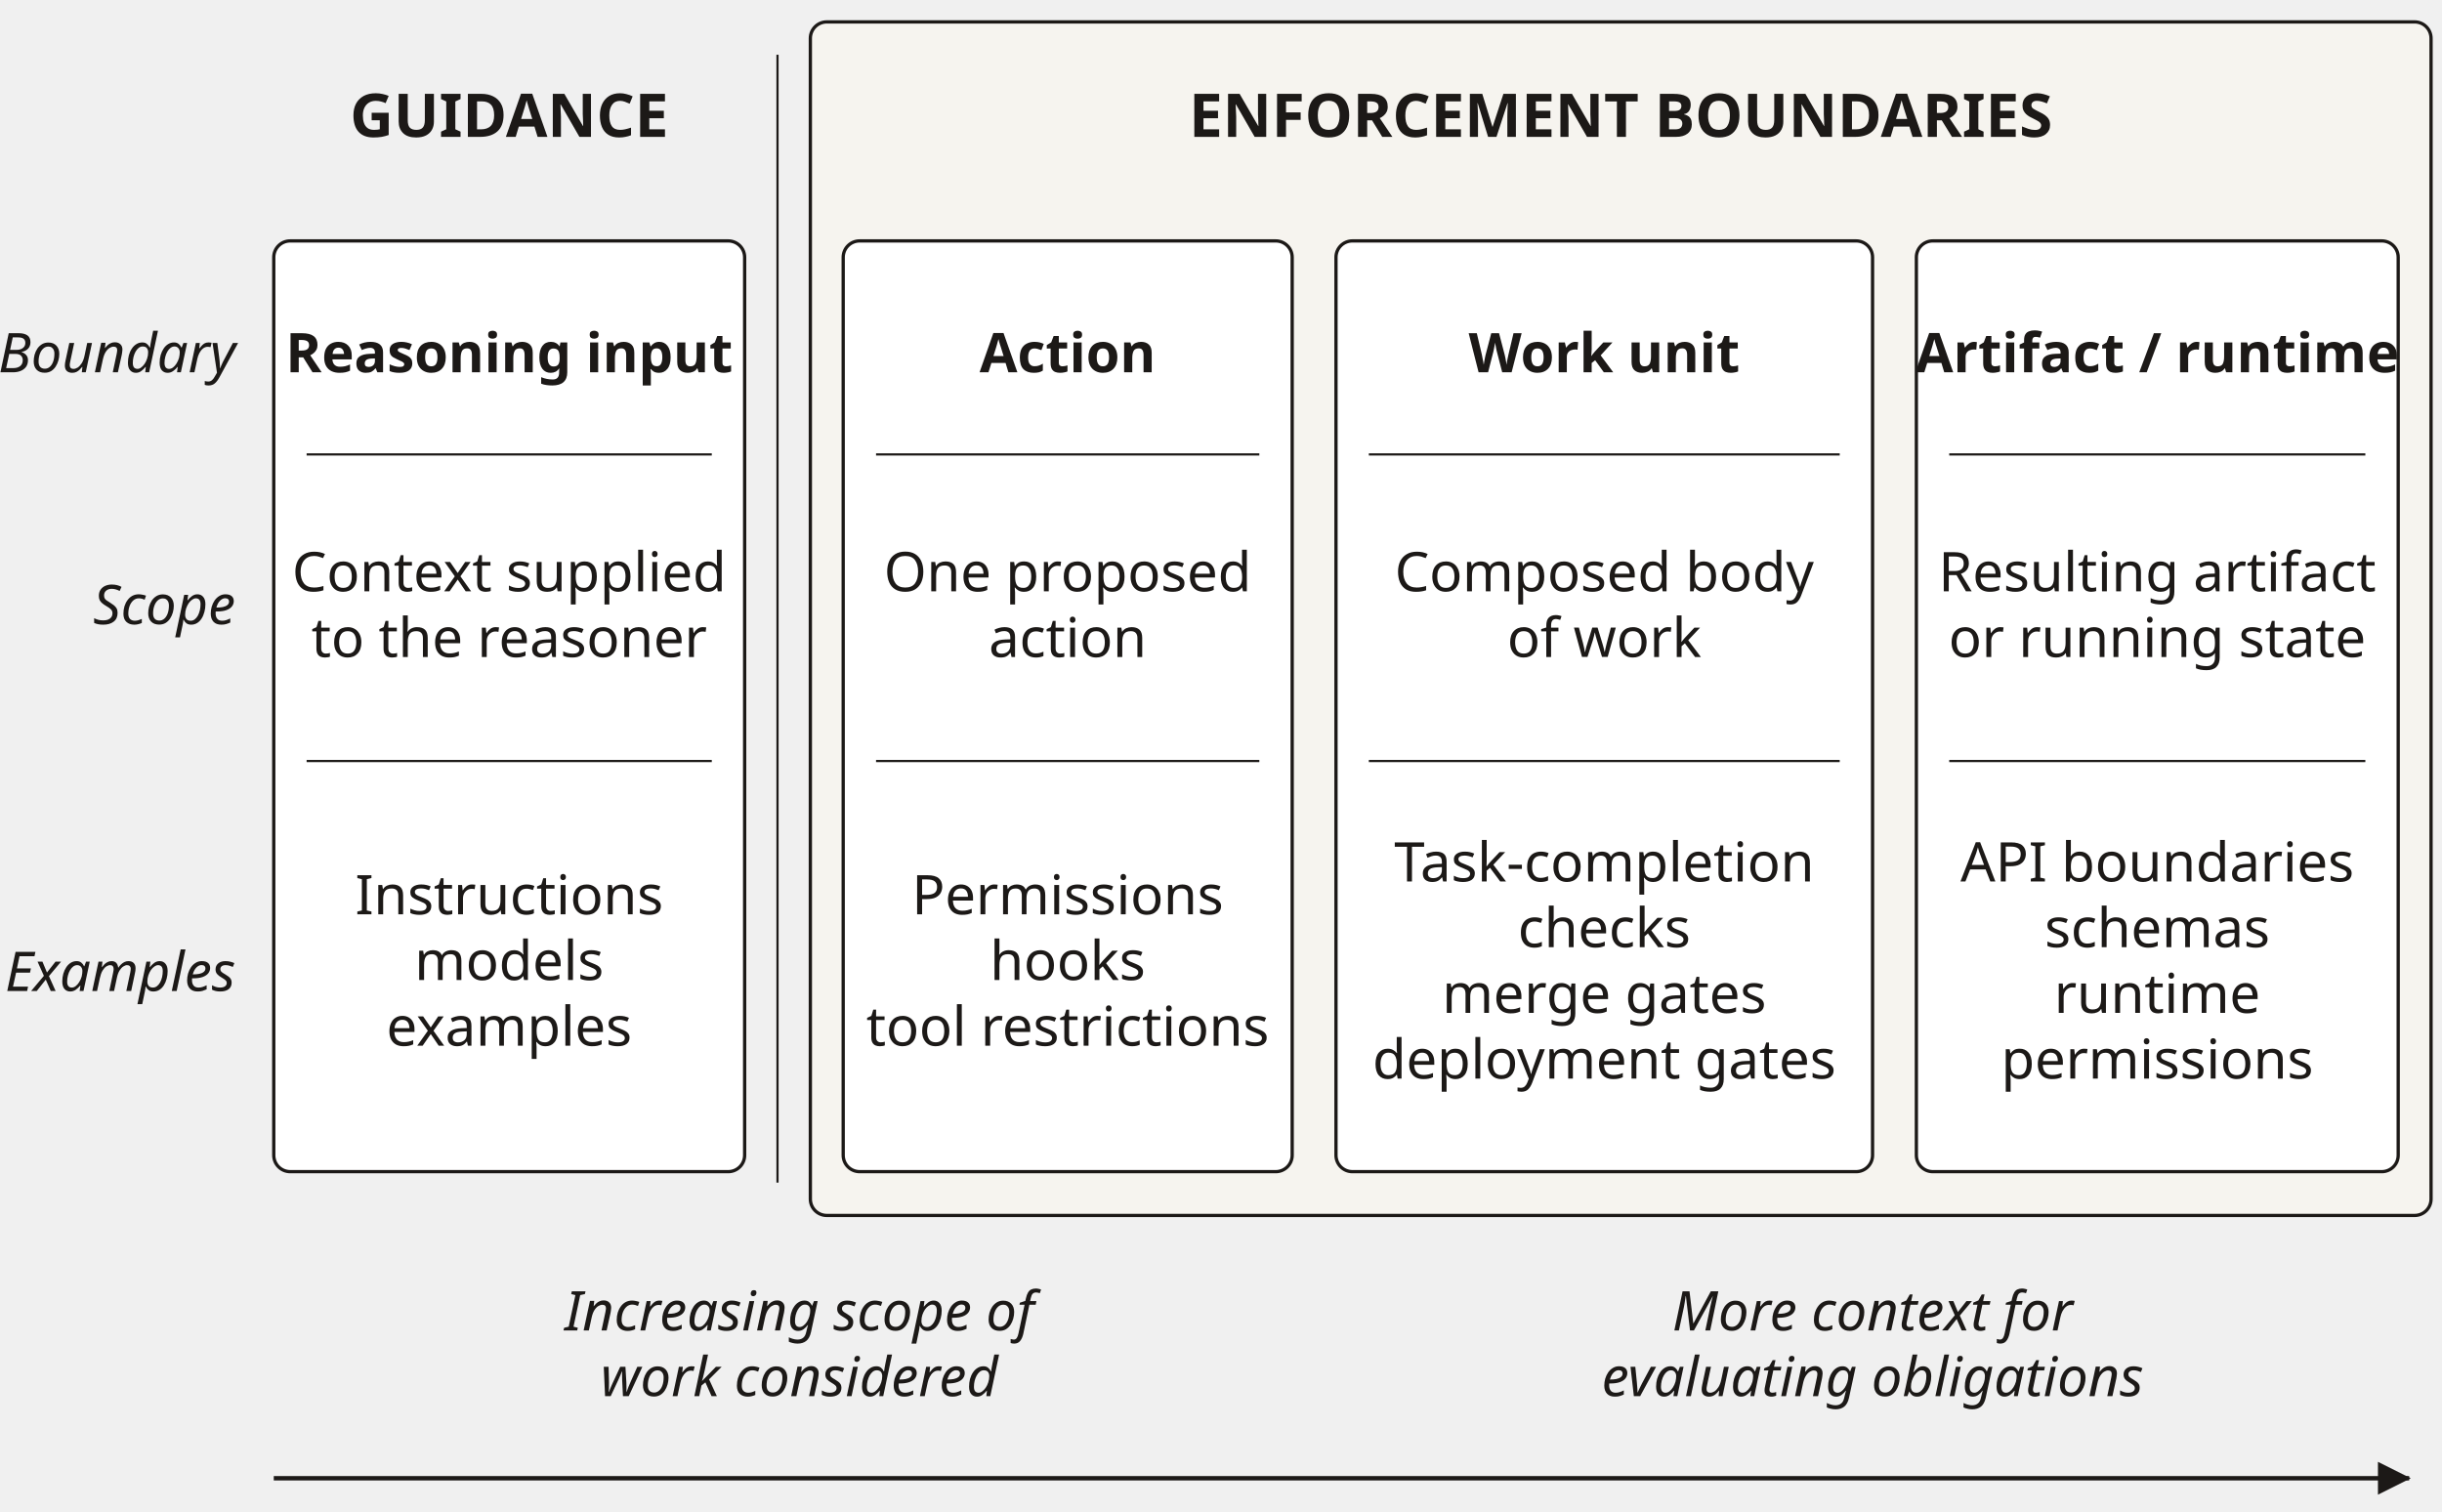
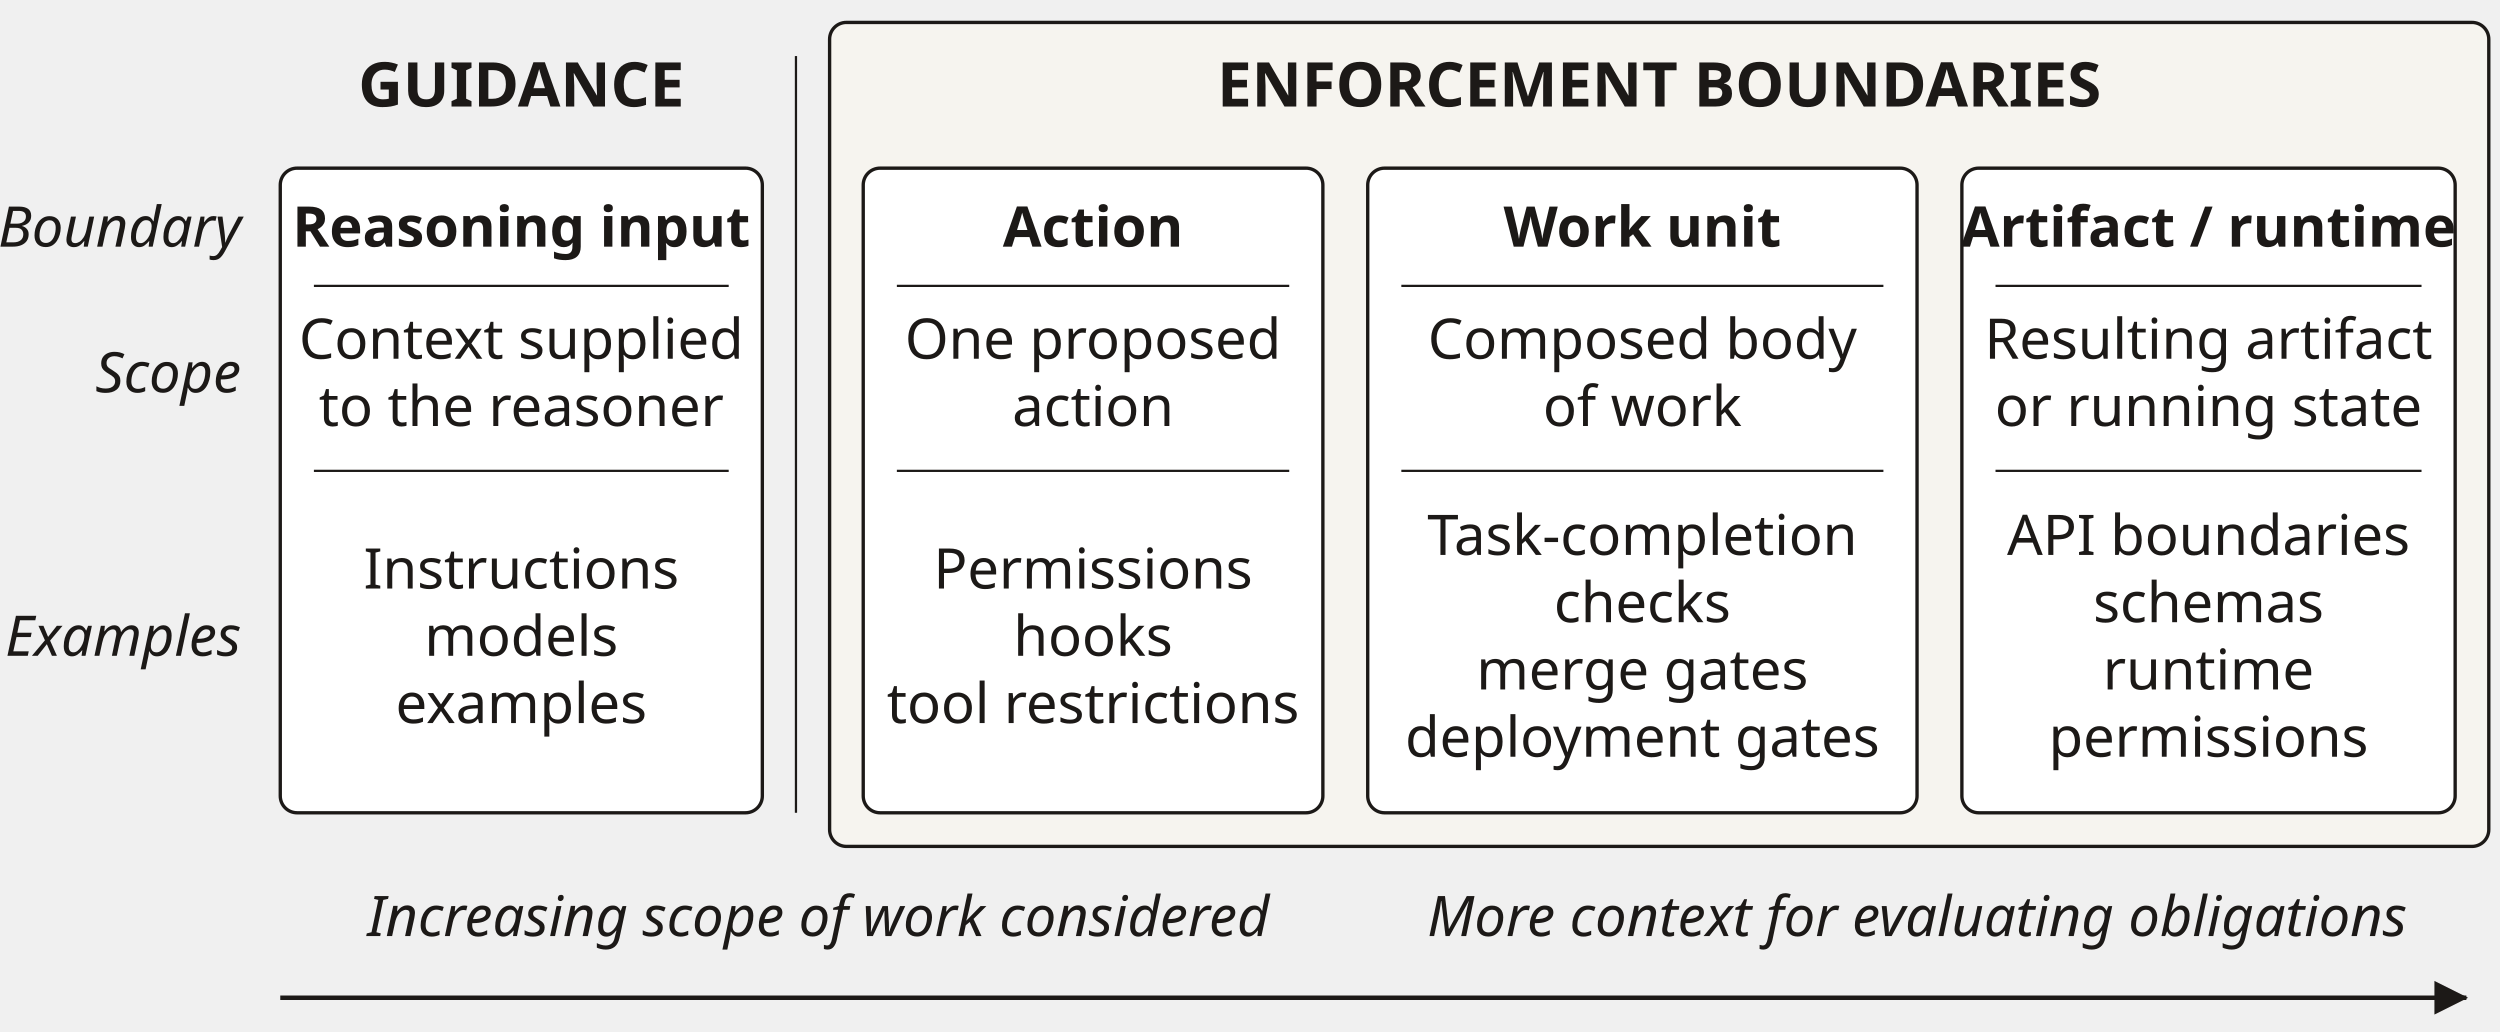
- <svg xmlns="http://www.w3.org/2000/svg" viewBox="0 0 446 276" width="446" height="276" role="img" aria-labelledby="ibTitle ibDesc" font-family="'Source Sans 3', sans-serif">
+ <svg xmlns="http://www.w3.org/2000/svg" viewBox="0 0 446 184" width="446" height="184" role="img" aria-labelledby="ibTitle ibDesc" font-family="'Source Sans 3', sans-serif">
  <defs>
    <marker id="ib-arrow" viewBox="0 0 10 10" refX="9.5" refY="5" markerWidth="6" markerHeight="6" orient="auto" markerUnits="userSpaceOnUse">
      <path d="M0,0 L10,5 L0,10 z" fill="#1c1917" />
    </marker>
  </defs>
-   <rect x="148" y="4" width="296" height="218" rx="3" fill="#f6f4ef" stroke="#1c1917" stroke-width=".6" />
-   <text x="93" y="25" text-anchor="middle" font-size="11" fill="#1c1917" font-weight="700">GUIDANCE</text>
-   <text x="296" y="25" text-anchor="middle" font-size="11" fill="#1c1917" font-weight="700">ENFORCEMENT BOUNDARIES</text>
-   <path d="M142,10 L142,216" fill="none" stroke="#1c1917" stroke-width=".4" />
-   <rect x="50" y="44" width="86" height="170" rx="3" fill="#ffffff" stroke="#1c1917" stroke-width=".6" />
-   <text x="93.0" y="68" text-anchor="middle" font-size="10" fill="#1c1917" font-weight="700">Reasoning input</text>
-   <text x="93.0" y="108" text-anchor="middle" font-size="10" fill="#1c1917">Context supplied</text>
-   <text x="93.0" y="120" text-anchor="middle" font-size="10" fill="#1c1917">to the reasoner</text>
-   <path d="M56,83 L130,83" fill="none" stroke="#1c1917" stroke-width=".4" />
-   <path d="M56,139 L130,139" fill="none" stroke="#1c1917" stroke-width=".4" />
-   <text x="93.0" y="167" text-anchor="middle" font-size="10" fill="#1c1917">Instructions</text>
-   <text x="93.0" y="179" text-anchor="middle" font-size="10" fill="#1c1917">models</text>
-   <text x="93.0" y="191" text-anchor="middle" font-size="10" fill="#1c1917">examples</text>
-   <rect x="154" y="44" width="82" height="170" rx="3" fill="#ffffff" stroke="#1c1917" stroke-width=".6" />
-   <text x="195.0" y="68" text-anchor="middle" font-size="10" fill="#1c1917" font-weight="700">Action</text>
-   <text x="195.0" y="108" text-anchor="middle" font-size="10" fill="#1c1917">One proposed</text>
-   <text x="195.0" y="120" text-anchor="middle" font-size="10" fill="#1c1917">action</text>
-   <path d="M160,83 L230,83" fill="none" stroke="#1c1917" stroke-width=".4" />
-   <path d="M160,139 L230,139" fill="none" stroke="#1c1917" stroke-width=".4" />
-   <text x="195.0" y="167" text-anchor="middle" font-size="10" fill="#1c1917">Permissions</text>
-   <text x="195.0" y="179" text-anchor="middle" font-size="10" fill="#1c1917">hooks</text>
-   <text x="195.0" y="191" text-anchor="middle" font-size="10" fill="#1c1917">tool restrictions</text>
-   <rect x="244" y="44" width="98" height="170" rx="3" fill="#ffffff" stroke="#1c1917" stroke-width=".6" />
-   <text x="293.0" y="68" text-anchor="middle" font-size="10" fill="#1c1917" font-weight="700">Work unit</text>
-   <text x="293.0" y="108" text-anchor="middle" font-size="10" fill="#1c1917">Composed body</text>
-   <text x="293.0" y="120" text-anchor="middle" font-size="10" fill="#1c1917">of work</text>
-   <path d="M250,83 L336,83" fill="none" stroke="#1c1917" stroke-width=".4" />
-   <path d="M250,139 L336,139" fill="none" stroke="#1c1917" stroke-width=".4" />
-   <text x="293.0" y="161" text-anchor="middle" font-size="10" fill="#1c1917">Task-completion</text>
-   <text x="293.0" y="173" text-anchor="middle" font-size="10" fill="#1c1917">checks</text>
-   <text x="293.0" y="185" text-anchor="middle" font-size="10" fill="#1c1917">merge gates</text>
-   <text x="293.0" y="197" text-anchor="middle" font-size="10" fill="#1c1917">deployment gates</text>
-   <rect x="350" y="44" width="88" height="170" rx="3" fill="#ffffff" stroke="#1c1917" stroke-width=".6" />
-   <text x="394.0" y="68" text-anchor="middle" font-size="10" fill="#1c1917" font-weight="700">Artifact / runtime</text>
-   <text x="394.0" y="108" text-anchor="middle" font-size="10" fill="#1c1917">Resulting artifact</text>
-   <text x="394.0" y="120" text-anchor="middle" font-size="10" fill="#1c1917">or running state</text>
-   <path d="M356,83 L432,83" fill="none" stroke="#1c1917" stroke-width=".4" />
-   <path d="M356,139 L432,139" fill="none" stroke="#1c1917" stroke-width=".4" />
-   <text x="394.0" y="161" text-anchor="middle" font-size="10" fill="#1c1917">API boundaries</text>
-   <text x="394.0" y="173" text-anchor="middle" font-size="10" fill="#1c1917">schemas</text>
-   <text x="394.0" y="185" text-anchor="middle" font-size="10" fill="#1c1917">runtime</text>
-   <text x="394.0" y="197" text-anchor="middle" font-size="10" fill="#1c1917">permissions</text>
-   <text x="43" y="68" text-anchor="end" font-size="10" fill="#1c1917" font-style="italic">Boundary</text>
-   <text x="43" y="114" text-anchor="end" font-size="10" fill="#1c1917" font-style="italic">Scope</text>
-   <text x="43" y="181" text-anchor="end" font-size="10" fill="#1c1917" font-style="italic">Examples</text>
-   <text x="146" y="243" text-anchor="middle" font-size="10" fill="#1c1917" font-style="italic">Increasing scope of</text>
-   <text x="146" y="255" text-anchor="middle" font-size="10" fill="#1c1917" font-style="italic">work considered</text>
-   <text x="342" y="243" text-anchor="middle" font-size="10" fill="#1c1917" font-style="italic">More context for</text>
-   <text x="342" y="255" text-anchor="middle" font-size="10" fill="#1c1917" font-style="italic">evaluating obligations</text>
-   <path d="M50,270 L440,270" fill="none" stroke="#1c1917" stroke-width=".8" marker-end="url(#ib-arrow)" />
+   <rect x="148" y="4" width="296" height="147" rx="3" fill="#f6f4ef" stroke="#1c1917" stroke-width=".6" />
+   <text x="93" y="19" text-anchor="middle" font-size="11" fill="#1c1917" font-weight="700">GUIDANCE</text>
+   <text x="296" y="19" text-anchor="middle" font-size="11" fill="#1c1917" font-weight="700">ENFORCEMENT BOUNDARIES</text>
+   <path d="M142,10 L142,145" fill="none" stroke="#1c1917" stroke-width=".4" />
+   <rect x="50" y="30" width="86" height="115" rx="3" fill="#ffffff" stroke="#1c1917" stroke-width=".6" />
+   <text x="93.0" y="44" text-anchor="middle" font-size="10" fill="#1c1917" font-weight="700">Reasoning input</text>
+   <text x="93.0" y="64" text-anchor="middle" font-size="10" fill="#1c1917">Context supplied</text>
+   <text x="93.0" y="76" text-anchor="middle" font-size="10" fill="#1c1917">to the reasoner</text>
+   <path d="M56,51 L130,51" fill="none" stroke="#1c1917" stroke-width=".4" />
+   <path d="M56,84 L130,84" fill="none" stroke="#1c1917" stroke-width=".4" />
+   <text x="93.0" y="105" text-anchor="middle" font-size="10" fill="#1c1917">Instructions</text>
+   <text x="93.0" y="117" text-anchor="middle" font-size="10" fill="#1c1917">models</text>
+   <text x="93.0" y="129" text-anchor="middle" font-size="10" fill="#1c1917">examples</text>
+   <rect x="154" y="30" width="82" height="115" rx="3" fill="#ffffff" stroke="#1c1917" stroke-width=".6" />
+   <text x="195.0" y="44" text-anchor="middle" font-size="10" fill="#1c1917" font-weight="700">Action</text>
+   <text x="195.0" y="64" text-anchor="middle" font-size="10" fill="#1c1917">One proposed</text>
+   <text x="195.0" y="76" text-anchor="middle" font-size="10" fill="#1c1917">action</text>
+   <path d="M160,51 L230,51" fill="none" stroke="#1c1917" stroke-width=".4" />
+   <path d="M160,84 L230,84" fill="none" stroke="#1c1917" stroke-width=".4" />
+   <text x="195.0" y="105" text-anchor="middle" font-size="10" fill="#1c1917">Permissions</text>
+   <text x="195.0" y="117" text-anchor="middle" font-size="10" fill="#1c1917">hooks</text>
+   <text x="195.0" y="129" text-anchor="middle" font-size="10" fill="#1c1917">tool restrictions</text>
+   <rect x="244" y="30" width="98" height="115" rx="3" fill="#ffffff" stroke="#1c1917" stroke-width=".6" />
+   <text x="293.0" y="44" text-anchor="middle" font-size="10" fill="#1c1917" font-weight="700">Work unit</text>
+   <text x="293.0" y="64" text-anchor="middle" font-size="10" fill="#1c1917">Composed body</text>
+   <text x="293.0" y="76" text-anchor="middle" font-size="10" fill="#1c1917">of work</text>
+   <path d="M250,51 L336,51" fill="none" stroke="#1c1917" stroke-width=".4" />
+   <path d="M250,84 L336,84" fill="none" stroke="#1c1917" stroke-width=".4" />
+   <text x="293.0" y="99" text-anchor="middle" font-size="10" fill="#1c1917">Task-completion</text>
+   <text x="293.0" y="111" text-anchor="middle" font-size="10" fill="#1c1917">checks</text>
+   <text x="293.0" y="123" text-anchor="middle" font-size="10" fill="#1c1917">merge gates</text>
+   <text x="293.0" y="135" text-anchor="middle" font-size="10" fill="#1c1917">deployment gates</text>
+   <rect x="350" y="30" width="88" height="115" rx="3" fill="#ffffff" stroke="#1c1917" stroke-width=".6" />
+   <text x="394.0" y="44" text-anchor="middle" font-size="10" fill="#1c1917" font-weight="700">Artifact / runtime</text>
+   <text x="394.0" y="64" text-anchor="middle" font-size="10" fill="#1c1917">Resulting artifact</text>
+   <text x="394.0" y="76" text-anchor="middle" font-size="10" fill="#1c1917">or running state</text>
+   <path d="M356,51 L432,51" fill="none" stroke="#1c1917" stroke-width=".4" />
+   <path d="M356,84 L432,84" fill="none" stroke="#1c1917" stroke-width=".4" />
+   <text x="394.0" y="99" text-anchor="middle" font-size="10" fill="#1c1917">API boundaries</text>
+   <text x="394.0" y="111" text-anchor="middle" font-size="10" fill="#1c1917">schemas</text>
+   <text x="394.0" y="123" text-anchor="middle" font-size="10" fill="#1c1917">runtime</text>
+   <text x="394.0" y="135" text-anchor="middle" font-size="10" fill="#1c1917">permissions</text>
+   <text x="43" y="44" text-anchor="end" font-size="10" fill="#1c1917" font-style="italic">Boundary</text>
+   <text x="43" y="70" text-anchor="end" font-size="10" fill="#1c1917" font-style="italic">Scope</text>
+   <text x="43" y="117" text-anchor="end" font-size="10" fill="#1c1917" font-style="italic">Examples</text>
+   <text x="146" y="167" text-anchor="middle" font-size="10" fill="#1c1917" font-style="italic">Increasing scope of work considered</text>
+   <text x="342" y="167" text-anchor="middle" font-size="10" fill="#1c1917" font-style="italic">More context for evaluating obligations</text>
+   <path d="M50,178 L440,178" fill="none" stroke="#1c1917" stroke-width=".8" marker-end="url(#ib-arrow)" />
</svg>
